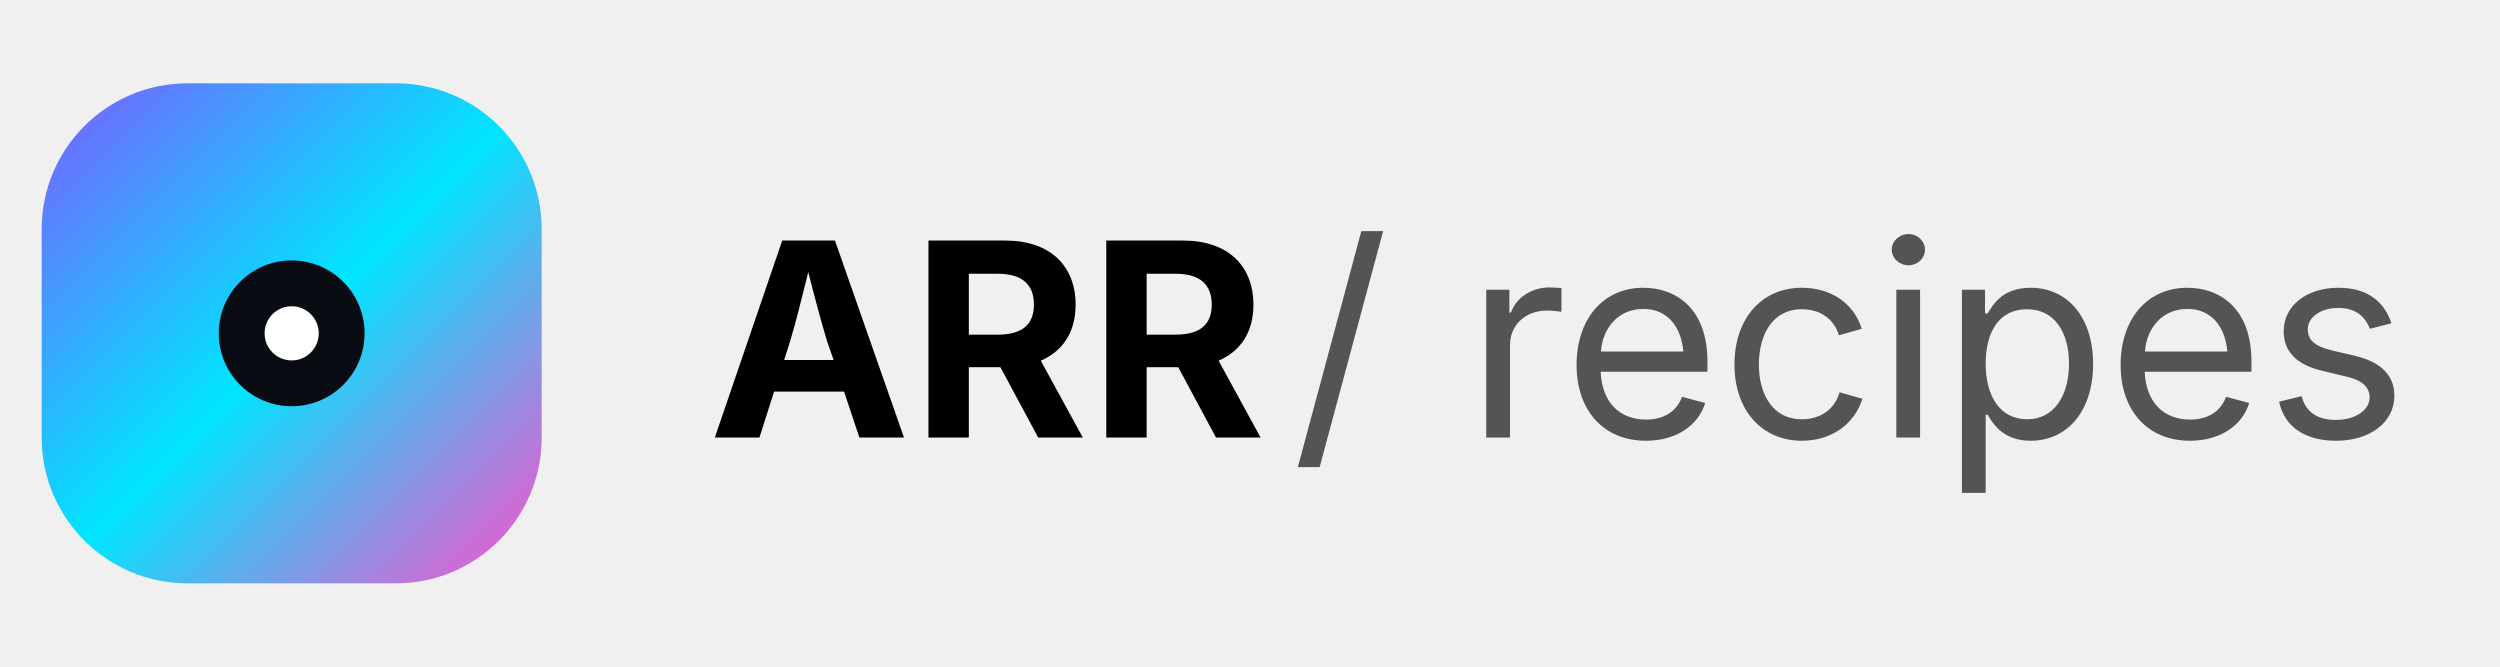
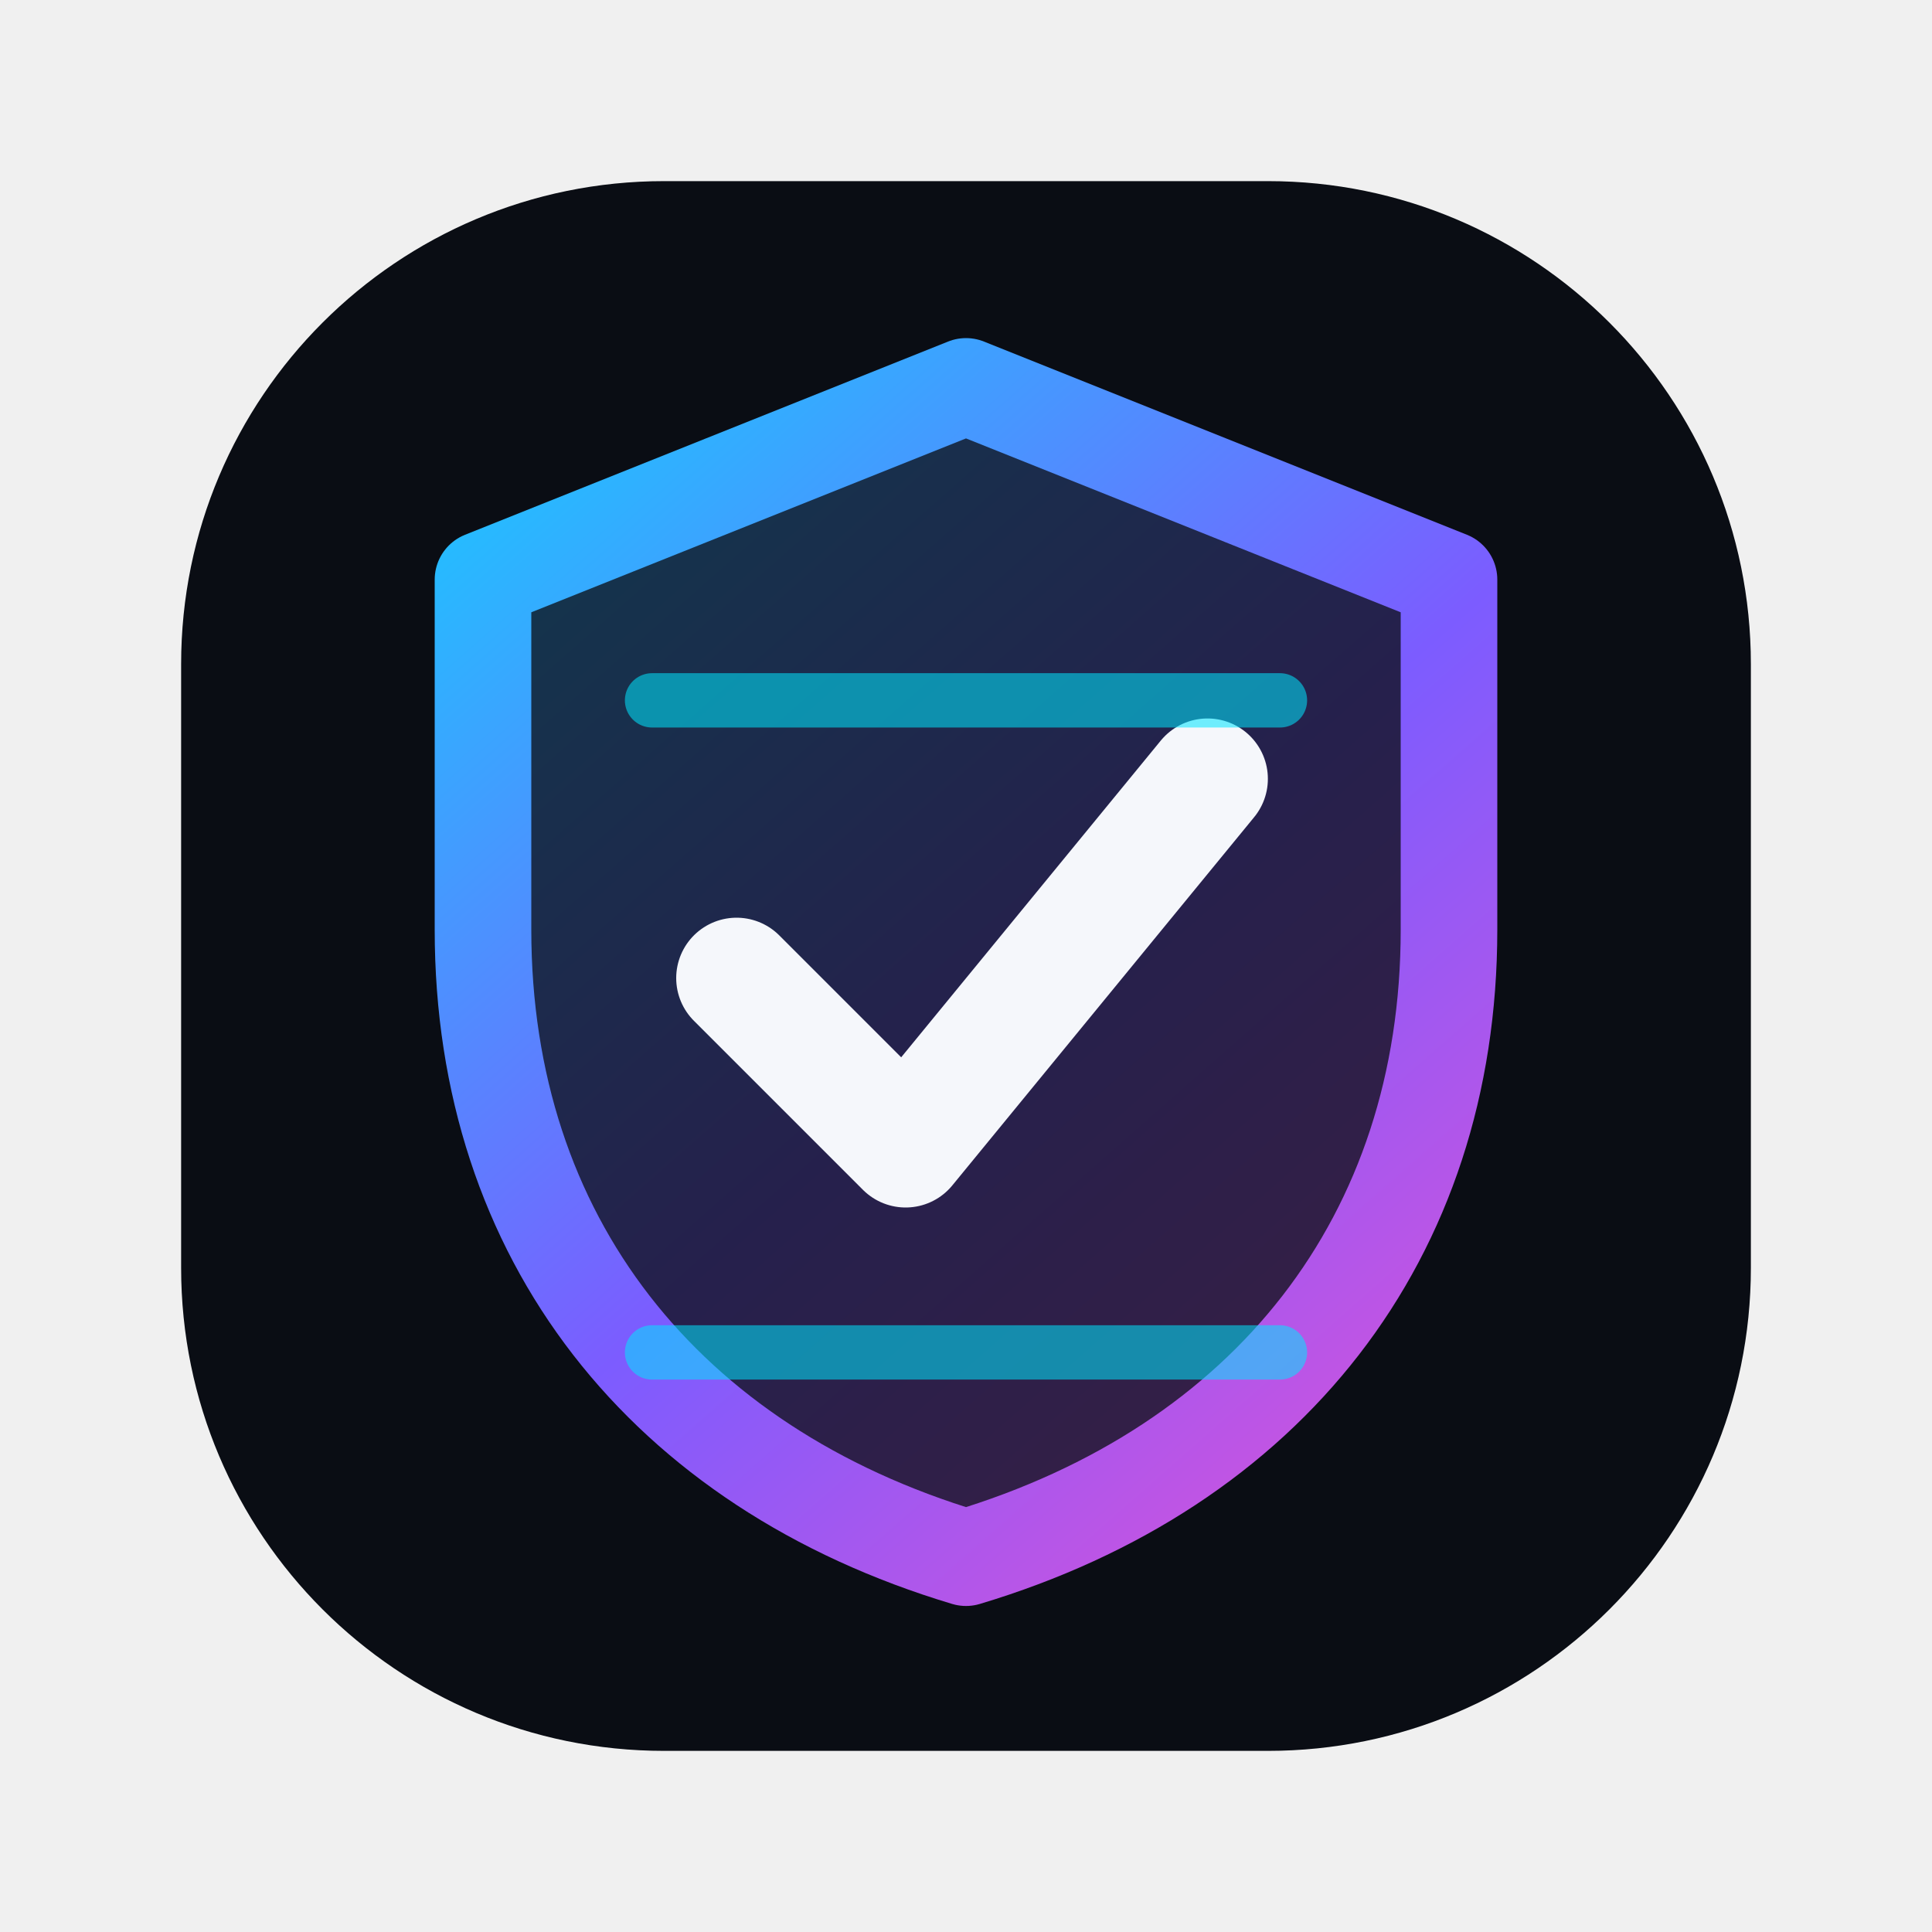
- <svg xmlns="http://www.w3.org/2000/svg" viewBox="0 0 120 32" width="120" height="32" fill="none">
+ <svg xmlns="http://www.w3.org/2000/svg" viewBox="0 0 32 32" width="32" height="32" fill="none" role="img" aria-label="security-recipes.ai">
  <defs>
-     <linearGradient id="lg" x1="0" y1="0" x2="1" y2="1">
-       <stop offset="0" stop-color="#7c5cff" />
-       <stop offset="0.5" stop-color="#00e5ff" />
+     <linearGradient id="sr-mark" x1="5" y1="4" x2="27" y2="29" gradientUnits="userSpaceOnUse">
+       <stop offset="0" stop-color="#00e5ff" />
+       <stop offset="0.52" stop-color="#7c5cff" />
      <stop offset="1" stop-color="#ff4ecb" />
    </linearGradient>
  </defs>
-   <rect x="2" y="4" width="24" height="24" rx="7" fill="url(#lg)" />
-   <circle cx="14" cy="16" r="3.5" fill="#0a0c14" />
-   <circle cx="14" cy="16" r="1.3" fill="#fff" />
-   <text x="34" y="21" font-family="Inter, system-ui, sans-serif" font-size="13" font-weight="700" fill="currentColor">ARR</text>
-   <text x="62" y="21" font-family="Inter, system-ui, sans-serif" font-size="13" font-weight="400" fill="currentColor" opacity="0.65">/ recipes</text>
+   <rect x="3" y="3" width="26" height="26" rx="8" fill="#0a0d14" />
+   <path d="M16 6.4 24 9.6v5.8c0 5.1-3 8.9-8 10.4-5-1.5-8-5.3-8-10.4V9.6l8-3.2Z" fill="url(#sr-mark)" opacity=".24" />
+   <path d="M16 6.4 24 9.6v5.8c0 5.1-3 8.9-8 10.4-5-1.5-8-5.3-8-10.4V9.6l8-3.2Z" stroke="url(#sr-mark)" stroke-width="1.6" stroke-linejoin="round" />
+   <path d="M12.2 16.2 15 19l5-6.1" stroke="#f5f7fb" stroke-width="2" stroke-linecap="round" stroke-linejoin="round" />
+   <path d="M10.8 11.6h10.4M10.8 22.4h10.4" stroke="#00e5ff" stroke-width=".9" stroke-linecap="round" opacity=".55" />
</svg>
